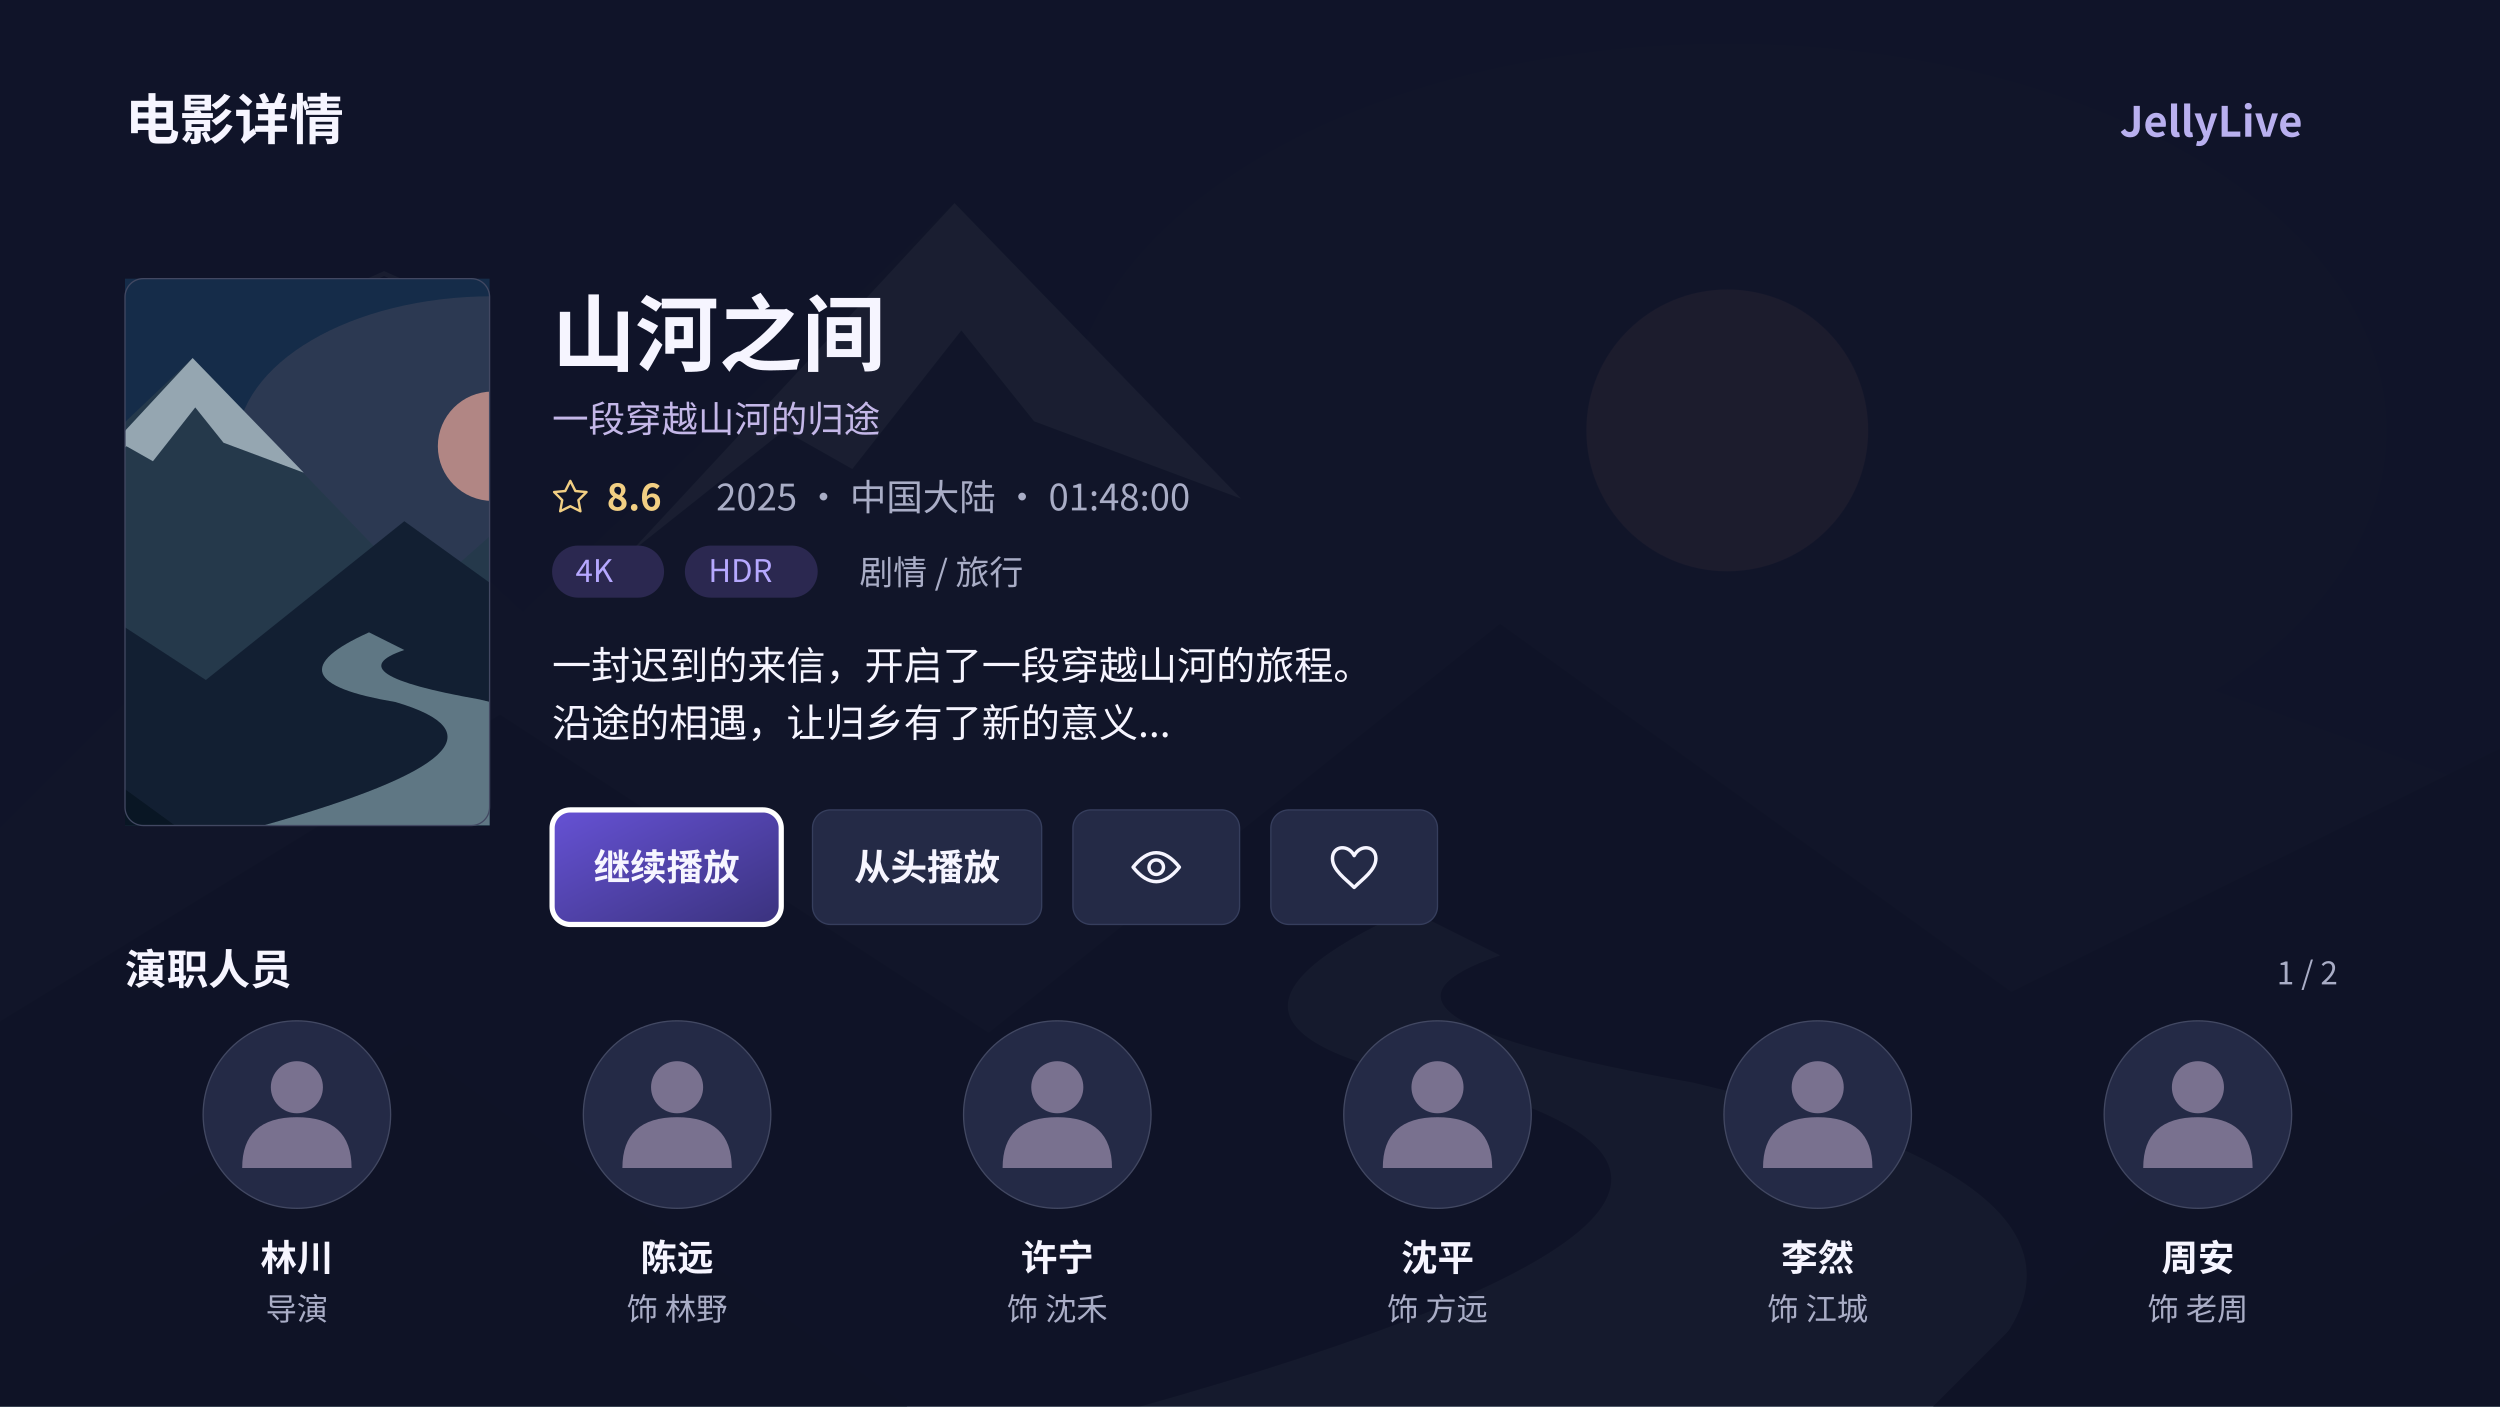
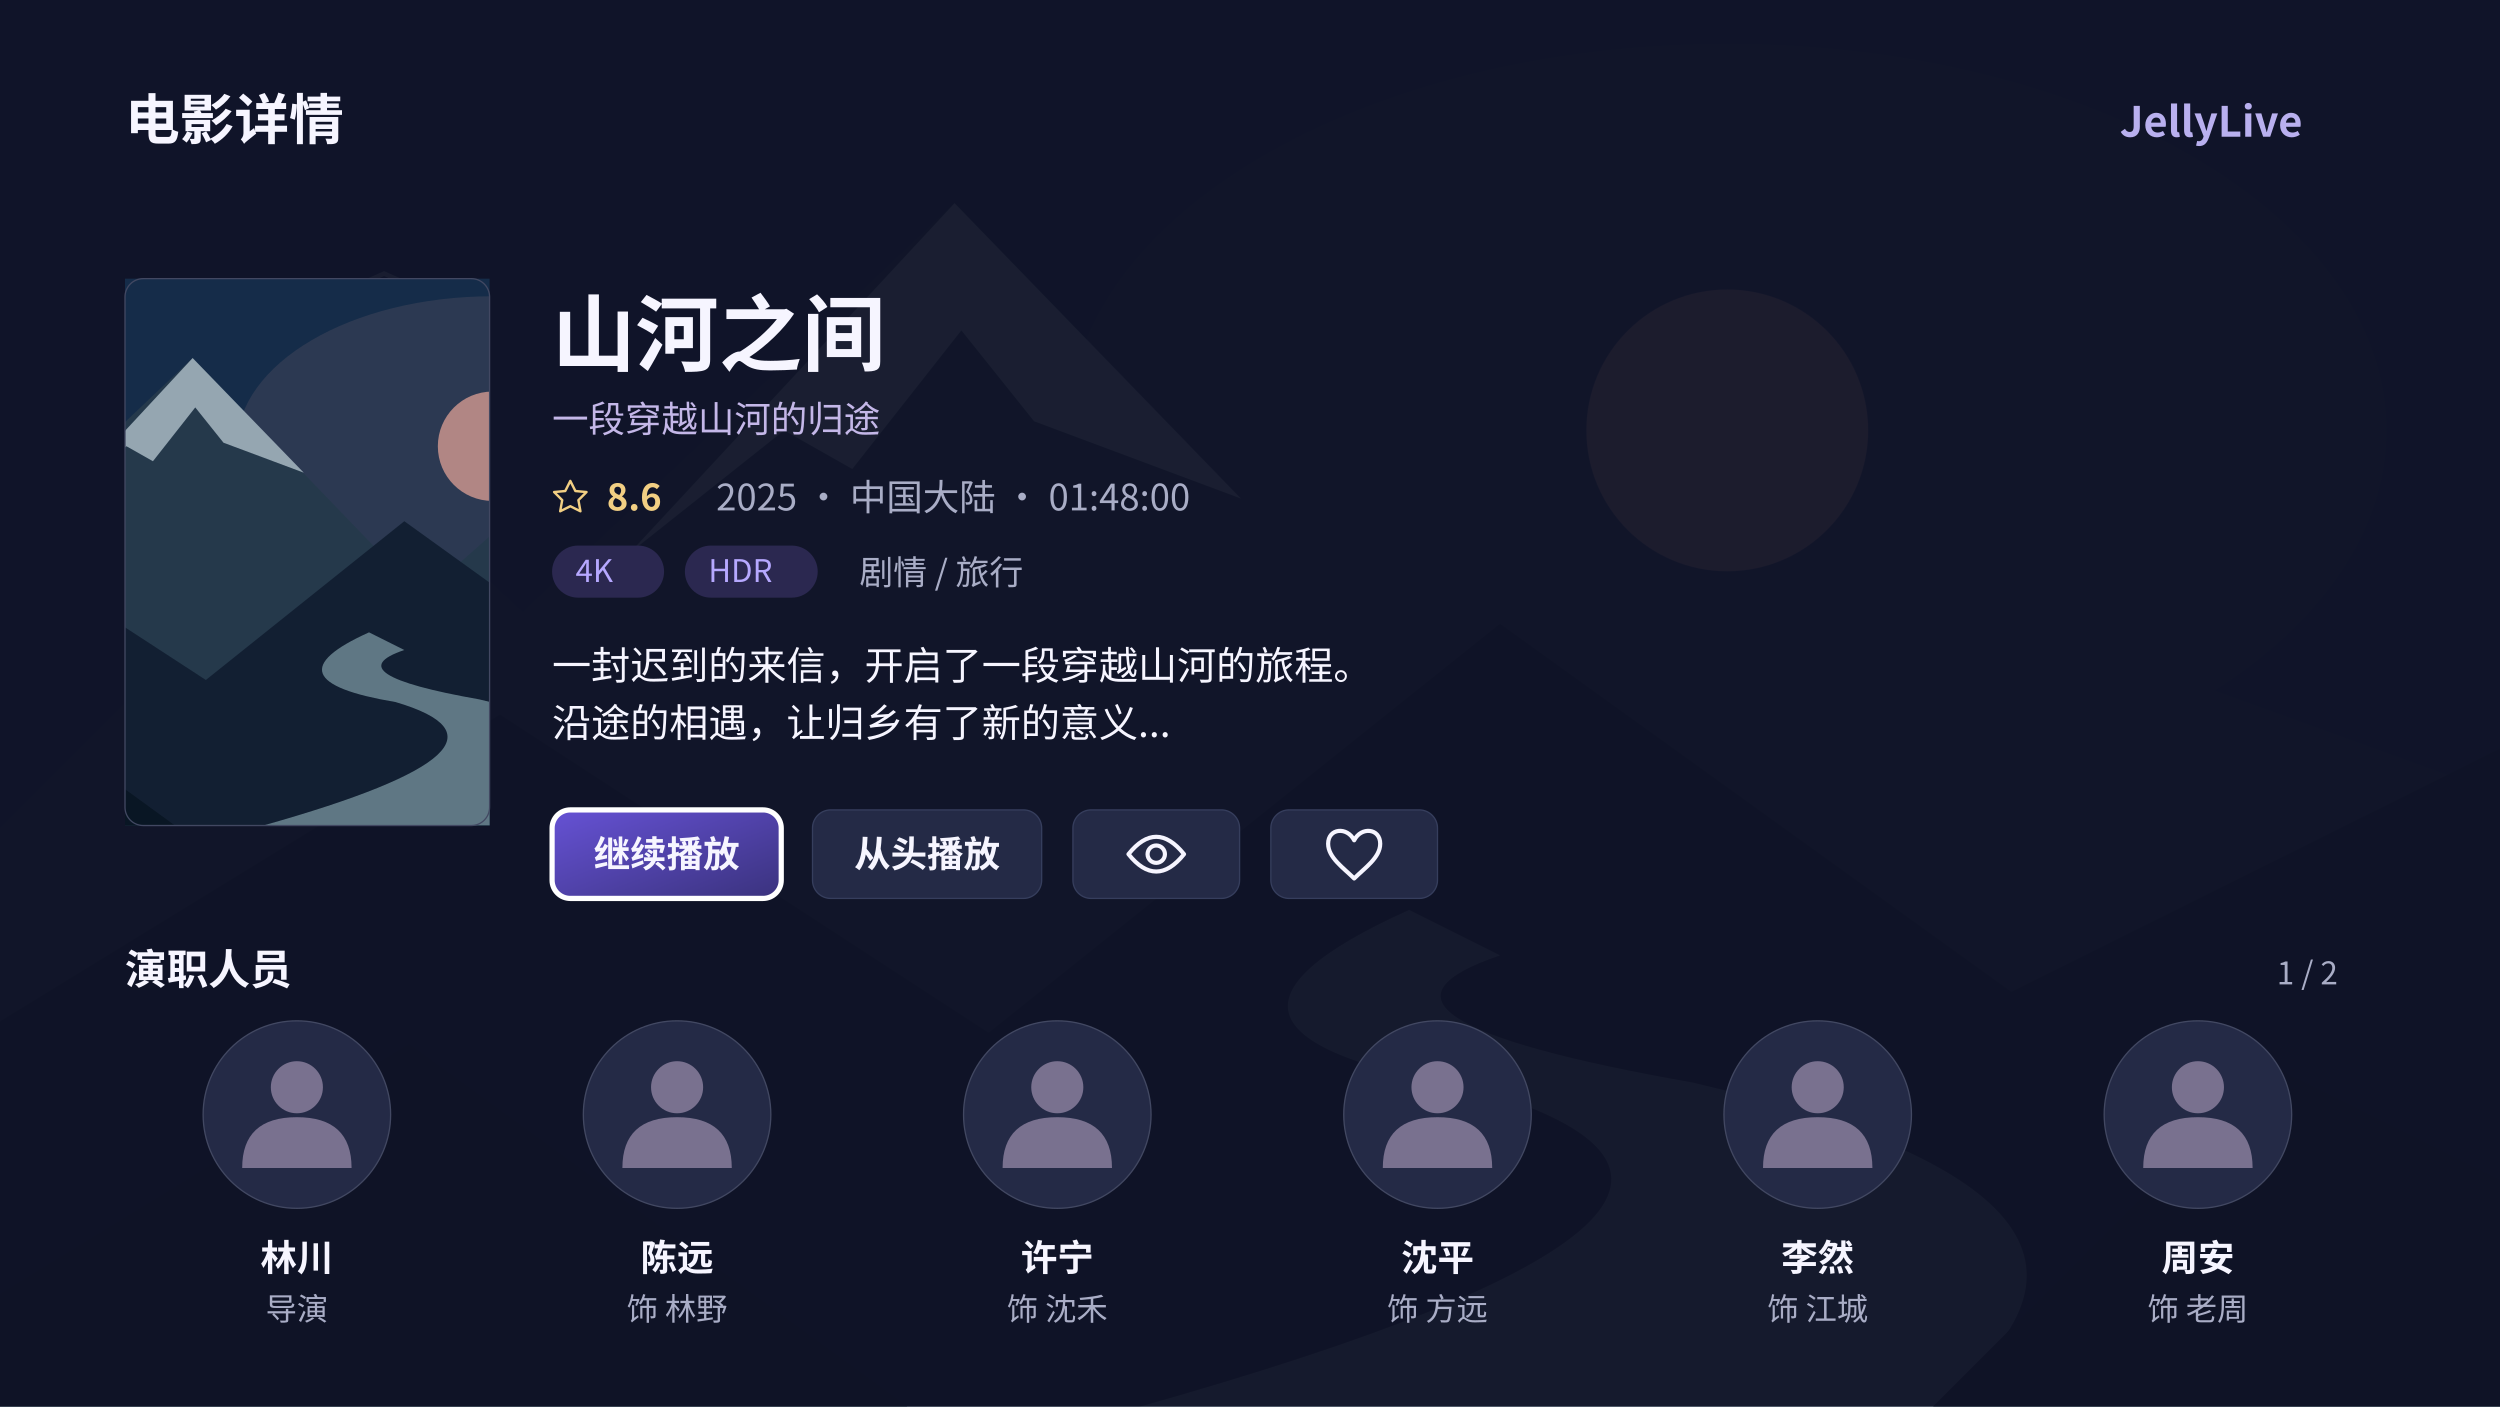
<svg xmlns="http://www.w3.org/2000/svg" width="1920" height="1080" viewBox="0 0 1920 1080" role="img" aria-labelledby="title desc">
  <defs>
    <linearGradient id="bg" x2="1" y2="1">
      <stop stop-color="#101326" />
      <stop offset="1" stop-color="#080c18" />
    </linearGradient>
    <linearGradient id="purple" x2="1" y2="1">
      <stop stop-color="#6652d5" />
      <stop offset="1" stop-color="#3a327d" />
    </linearGradient>
  </defs>
  <g font-family="Noto Sans CJK SC, Microsoft YaHei, sans-serif">
    <rect width="1920" height="1080" fill="url(#bg)" />
    <svg x="0" y="0" width="1920" height="1080" viewBox="0 0 1100 620" preserveAspectRatio="xMidYMid slice">
      <rect width="1100" height="620" fill="#152c49" />
      <ellipse cx="760" cy="190" rx="290" ry="170" fill="#b18684" opacity=".15" />
      <circle cx="760" cy="190" r="62" fill="#b18684" />
      <path d="M0 365 L160 205 L230 270 L420 90 L680 360 L810 245 L1100 350 V620 H0Z" fill="#25394b" />
      <path d="M277 244 L420 90 L546 220 L455 186 L423 146 L375 207 L345 190Z" fill="#c4d4dd" opacity=".7" />
      <path d="M0 450 L220 315 L435 455 L660 275 L885 437 L1100 330 V620 H0Z" fill="#121f32" />
      <path d="M620 401 Q500 455 650 480 Q820 530 500 620 H850 Q970 530 745 477 Q580 448 660 421Z" fill="#93b3bb" opacity=".6" />
      <path d="M0 570 L180 460 L400 620 H0Z M850 620 L1000 470 L1100 520 V620Z" fill="#091624" />
      <path d="M125 142 l12 -5 l11 5 M160 125 l9 -4 l9 4" fill="none" stroke="#dae1e7" stroke-width="2" opacity=".6" />
    </svg>
    <rect x="0" y="0" width="1920" height="1080" rx="0" fill="#101326" fill-opacity="0.92" stroke="none" stroke-width="1" />
    <text x="96" y="107" fill="#f6f5ff" font-size="42" font-weight="650">电影详情</text>
    <text x="1628" y="105" fill="#b9b0ef" font-size="32" font-weight="600">JellyLive</text>
    <svg x="96" y="214" width="280" height="420.0" viewBox="0 0 1100 620" preserveAspectRatio="xMidYMid slice">
      <rect width="1100" height="620" fill="#152c49" />
      <ellipse cx="760" cy="190" rx="290" ry="170" fill="#b18684" opacity=".15" />
      <circle cx="760" cy="190" r="62" fill="#b18684" />
      <path d="M0 365 L160 205 L230 270 L420 90 L680 360 L810 245 L1100 350 V620 H0Z" fill="#25394b" />
      <path d="M277 244 L420 90 L546 220 L455 186 L423 146 L375 207 L345 190Z" fill="#c4d4dd" opacity=".7" />
      <path d="M0 450 L220 315 L435 455 L660 275 L885 437 L1100 330 V620 H0Z" fill="#121f32" />
      <path d="M620 401 Q500 455 650 480 Q820 530 500 620 H850 Q970 530 745 477 Q580 448 660 421Z" fill="#93b3bb" opacity=".6" />
      <path d="M0 570 L180 460 L400 620 H0Z M850 620 L1000 470 L1100 520 V620Z" fill="#091624" />
      <path d="M125 142 l12 -5 l11 5 M160 125 l9 -4 l9 4" fill="none" stroke="#dae1e7" stroke-width="2" opacity=".6" />
    </svg>
    <rect x="96" y="214" width="280" height="420.0" rx="14" fill="none" stroke="#424862" stroke-width="1" />
    <text x="424" y="280" fill="#f6f5ff" font-size="64" font-weight="700">山河之间</text>
    <text x="424" y="332" fill="#c4b7e8" font-size="28" font-weight="400">一段穿越山河的归途</text>
    <g transform="translate(424 367) scale(0.7777778)">
      <path d="M18 3 L23 13 L34 14 L26 22 L28 33 L18 28 L8 33 L10 22 L2 14 L13 13 Z" fill="none" stroke="#f2cf83" stroke-width="2.4" stroke-linecap="round" stroke-linejoin="round" />
    </g>
    <text x="466" y="392" fill="#f2cf83" font-size="28" font-weight="600">8.6</text>
    <text x="550" y="392" fill="#a9adc6" font-size="28" font-weight="400">2025 · 中国大陆 · 01:48:00</text>
    <rect x="424" y="419" width="86" height="40" rx="20" fill="#2b2850" stroke="none" stroke-width="1" />
    <text x="442" y="447" fill="#b6a8ff" font-size="24" font-weight="400">4K</text>
    <rect x="526" y="419" width="102" height="40" rx="20" fill="#2b2850" stroke="none" stroke-width="1" />
    <text x="544" y="447" fill="#b6a8ff" font-size="24" font-weight="400">HDR</text>
    <text x="660" y="449" fill="#a9adc6" font-size="26" font-weight="400">剧情 / 旅行</text>
    <g data-role="overview" data-max-lines="2">
      <text x="424" y="522" fill="#f6f5ff" font-size="30" font-weight="400">一封迟到的来信，开启了一段穿越山河的旅程。</text>
      <text x="424" y="566" fill="#f6f5ff" font-size="30" font-weight="400">沿途的相遇，让归乡有了新的意义...</text>
    </g>
-     <rect x="424" y="622" width="176" height="88" rx="14" fill="url(#purple)" stroke="#ffffff" stroke-width="4" />
-     <text x="512.0" y="676.0" text-anchor="middle" fill="#f6f5ff" font-size="28" font-weight="600">继续播放</text>
-     <rect x="624" y="622" width="176" height="88" rx="14" fill="#242a46" stroke="#363e5d" stroke-width="1" />
-     <text x="712.0" y="676.0" text-anchor="middle" fill="#f6f5ff" font-size="28" font-weight="600">从头播放</text>
+     <rect x="424" y="622" width="176" height="68" rx="14" fill="url(#purple)" stroke="#ffffff" stroke-width="4" />
+     <text x="512.0" y="666.0" text-anchor="middle" fill="#f6f5ff" font-size="28" font-weight="600">继续播放</text>
+     <rect x="624" y="622" width="176" height="68" rx="14" fill="#242a46" stroke="#363e5d" stroke-width="1" />
+     <text x="712.0" y="666.0" text-anchor="middle" fill="#f6f5ff" font-size="28" font-weight="600">从头播放</text>
    <g data-role="detail-action" aria-label="标为已看">
-       <rect x="824" y="622" width="128" height="88" rx="14" fill="#242a46" stroke="#363e5d" stroke-width="1" />
-       <g transform="translate(868 646) scale(1.111111)">
+       <rect x="824" y="622" width="128" height="68" rx="14" fill="#242a46" stroke="#363e5d" stroke-width="1" />
+       <g transform="translate(864 632) scale(1.333333)">
        <path d="M2 18 Q18 -2 34 18 Q18 38 2 18 Z M23 18 A5 5 0 1 1 13 18 A5 5 0 1 1 23 18" fill="none" stroke="#f6f5ff" stroke-width="2.4" stroke-linecap="round" stroke-linejoin="round" />
      </g>
    </g>
    <g data-role="detail-action" aria-label="收藏">
-       <rect x="976" y="622" width="128" height="88" rx="14" fill="#242a46" stroke="#363e5d" stroke-width="1" />
-       <g transform="translate(1020 646) scale(1.111111)">
+       <rect x="976" y="622" width="128" height="68" rx="14" fill="#242a46" stroke="#363e5d" stroke-width="1" />
+       <g transform="translate(1016 632) scale(1.333333)">
        <path d="M18 32 C12 26 3 20 3 12 C3 3 14 2 18 10 C22 2 33 3 33 12 C33 20 24 26 18 32 Z" fill="none" stroke="#f6f5ff" stroke-width="2.4" stroke-linecap="round" stroke-linejoin="round" />
      </g>
    </g>
    <text x="96" y="756" fill="#f6f5ff" font-size="32" font-weight="600">演职人员</text>
    <text x="1772" y="756" text-anchor="middle" fill="#a9adc6" font-size="24" font-weight="400">1 / 2</text>
    <g data-role="cast-page" data-page="1" data-pages="2">
      <circle cx="228" cy="856" r="72" fill="#242a46" stroke="#424862" stroke-width="1" />
      <circle cx="228" cy="835" r="20" fill="#79718f" />
      <path d="M186 897 Q186 858 228 858 Q270 858 270 897" fill="#79718f" />
      <text x="228" y="976" text-anchor="middle" fill="#f6f5ff" font-size="28" font-weight="600">林川</text>
      <text x="228" y="1014" text-anchor="middle" fill="#a9adc6" font-size="24" font-weight="400">导演</text>
      <circle cx="520" cy="856" r="72" fill="#242a46" stroke="#424862" stroke-width="1" />
      <circle cx="520" cy="835" r="20" fill="#79718f" />
      <path d="M478 897 Q478 858 520 858 Q562 858 562 897" fill="#79718f" />
      <text x="520" y="976" text-anchor="middle" fill="#f6f5ff" font-size="28" font-weight="600">陈远</text>
      <text x="520" y="1014" text-anchor="middle" fill="#a9adc6" font-size="24" font-weight="400">饰 林野</text>
      <circle cx="812" cy="856" r="72" fill="#242a46" stroke="#424862" stroke-width="1" />
      <circle cx="812" cy="835" r="20" fill="#79718f" />
      <path d="M770 897 Q770 858 812 858 Q854 858 854 897" fill="#79718f" />
      <text x="812" y="976" text-anchor="middle" fill="#f6f5ff" font-size="28" font-weight="600">许宁</text>
      <text x="812" y="1014" text-anchor="middle" fill="#a9adc6" font-size="24" font-weight="400">饰 沈禾</text>
      <circle cx="1104" cy="856" r="72" fill="#242a46" stroke="#424862" stroke-width="1" />
      <circle cx="1104" cy="835" r="20" fill="#79718f" />
      <path d="M1062 897 Q1062 858 1104 858 Q1146 858 1146 897" fill="#79718f" />
      <text x="1104" y="976" text-anchor="middle" fill="#f6f5ff" font-size="28" font-weight="600">沈平</text>
      <text x="1104" y="1014" text-anchor="middle" fill="#a9adc6" font-size="24" font-weight="400">饰 方远</text>
      <circle cx="1396" cy="856" r="72" fill="#242a46" stroke="#424862" stroke-width="1" />
      <circle cx="1396" cy="835" r="20" fill="#79718f" />
      <path d="M1354 897 Q1354 858 1396 858 Q1438 858 1438 897" fill="#79718f" />
      <text x="1396" y="976" text-anchor="middle" fill="#f6f5ff" font-size="28" font-weight="600">李然</text>
      <text x="1396" y="1014" text-anchor="middle" fill="#a9adc6" font-size="24" font-weight="400">饰 江城</text>
      <circle cx="1688" cy="856" r="72" fill="#242a46" stroke="#424862" stroke-width="1" />
      <circle cx="1688" cy="835" r="20" fill="#79718f" />
      <path d="M1646 897 Q1646 858 1688 858 Q1730 858 1730 897" fill="#79718f" />
      <text x="1688" y="976" text-anchor="middle" fill="#f6f5ff" font-size="28" font-weight="600">周安</text>
      <text x="1688" y="1014" text-anchor="middle" fill="#a9adc6" font-size="24" font-weight="400">饰 老周</text>
    </g>
  </g>
</svg>
